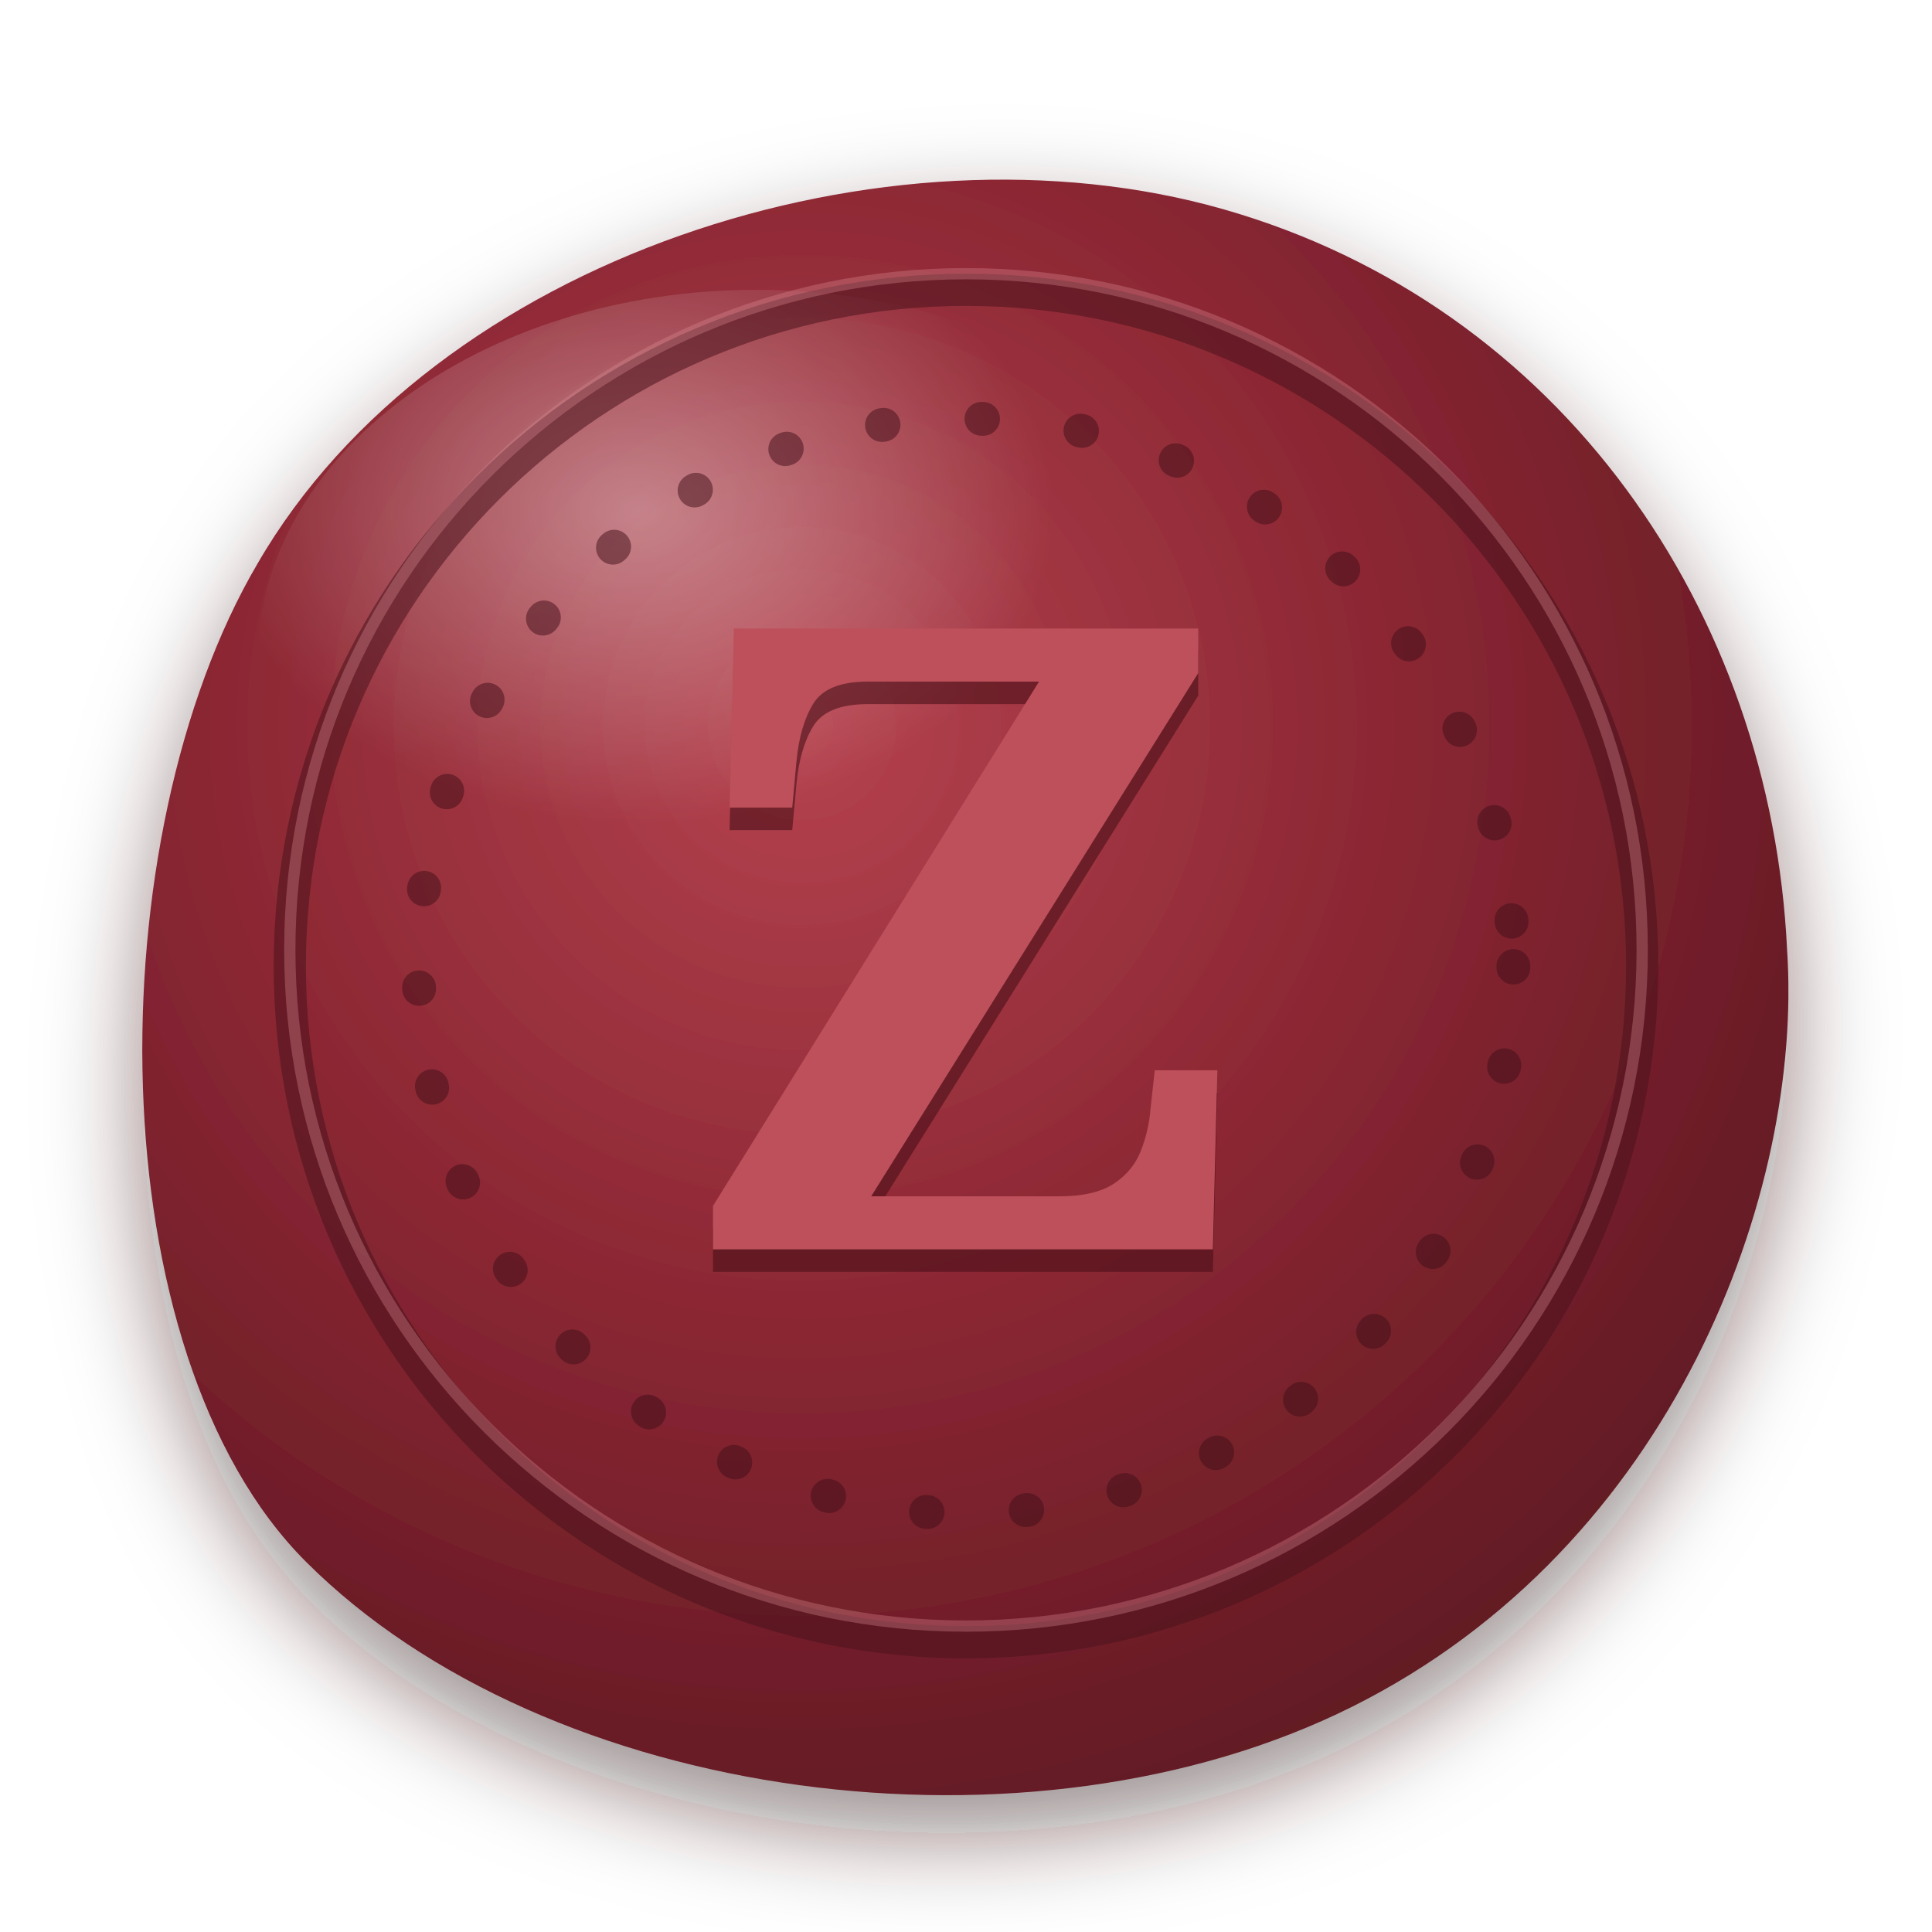
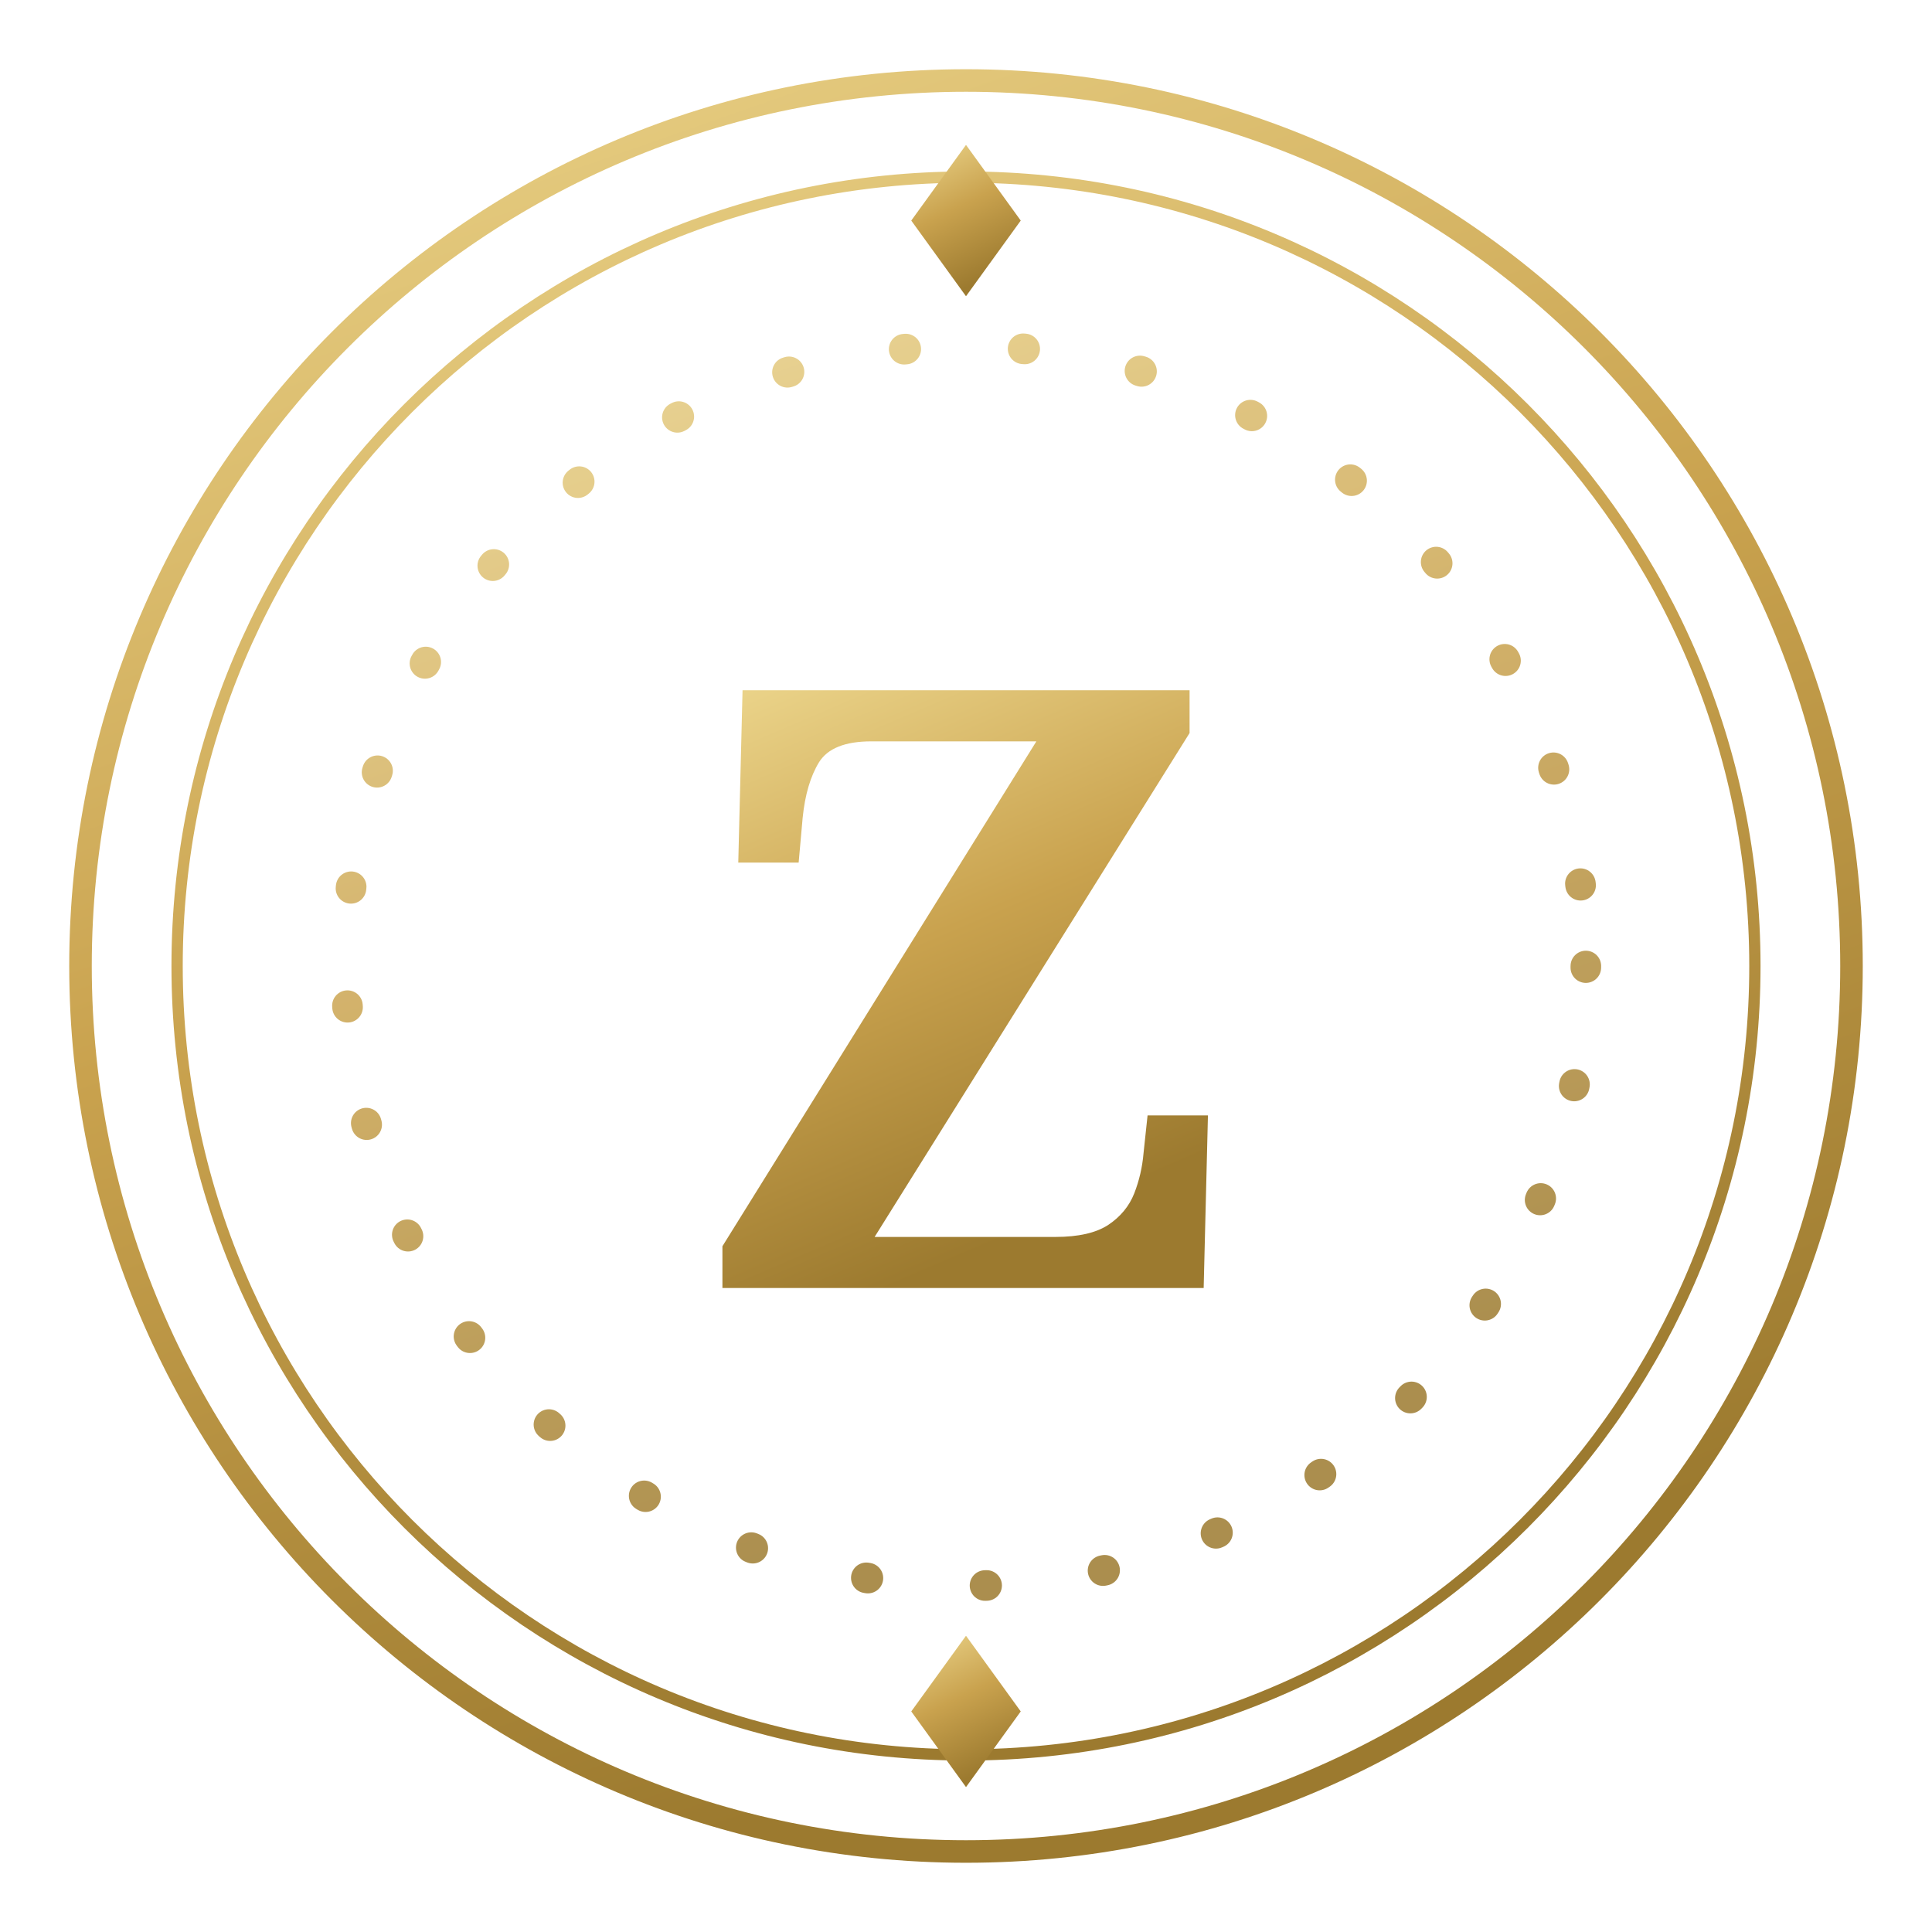
- <svg xmlns="http://www.w3.org/2000/svg" viewBox="0 0 120 120" role="img" aria-label="Zilbershlag wax seal">
+ <svg xmlns="http://www.w3.org/2000/svg" viewBox="0 0 120 120" role="img" aria-label="Zilbershlag monogram">
  <defs>
-     <radialGradient id="wax" cx="40%" cy="34%" r="78%">
-       <stop offset="0%" stop-color="#b5434f" />
-       <stop offset="46%" stop-color="#8b2733" />
-       <stop offset="100%" stop-color="#571620" />
-     </radialGradient>
-     <radialGradient id="sheen" cx="38%" cy="30%" r="42%">
-       <stop offset="0%" stop-color="#ffffff" stop-opacity=".38" />
-       <stop offset="100%" stop-color="#ffffff" stop-opacity="0" />
-     </radialGradient>
-     <filter id="drop" x="-25%" y="-25%" width="150%" height="150%">
-       <feDropShadow dx="0" dy="2.4" stdDeviation="3" flood-color="#320a10" flood-opacity=".5" />
-     </filter>
+     <linearGradient id="zg" x1="0" y1="0" x2="0.35" y2="1">
+       <stop offset="0" stop-color="#eBD48a" />
+       <stop offset="0.5" stop-color="#c9a24e" />
+       <stop offset="1" stop-color="#9c7a2f" />
+     </linearGradient>
  </defs>
-   <path filter="url(#drop)" fill="url(#wax)" d="M111,59     C112,74 104,96 84,106     C64,116 34,112 19,97     C6,84 6,52 16,35     C27,16 55,7 76,13     C97,19 110,38 111,59 Z" />
-   <ellipse cx="47" cy="41" rx="31" ry="23" fill="url(#sheen)" />
-   <circle cx="60" cy="60" r="42" fill="none" stroke="#4a121b" stroke-width="2" opacity=".55" />
-   <circle cx="60" cy="59" r="42" fill="none" stroke="#d98a92" stroke-width=".7" opacity=".35" />
-   <circle cx="60" cy="60" r="34" fill="none" stroke="#3f0e17" stroke-width="2.1" stroke-linecap="round" stroke-dasharray="0.1 6.1" opacity=".5" />
-   <text x="60" y="79" text-anchor="middle" font-family="'Libre Baskerville', Georgia, serif" font-weight="700" font-size="54" fill="#490f18" opacity=".6">Z</text>
-   <text x="60" y="77.6" text-anchor="middle" font-family="'Libre Baskerville', Georgia, serif" font-weight="700" font-size="54" fill="#bd505a">Z</text>
+   <g fill="none" stroke="url(#zg)">
+     <circle cx="60" cy="60" r="55" stroke-width="1.4" />
+     <circle cx="60" cy="60" r="49" stroke-width="0.7" />
+     <circle cx="60" cy="60" r="38.5" stroke-width="1.9" stroke-linecap="round" stroke-dasharray="0.1 7.3" opacity="0.85" />
+   </g>
+   <text x="60" y="80" text-anchor="middle" font-family="'Libre Baskerville', Georgia, serif" font-weight="700" font-size="52" fill="url(#zg)">Z</text>
+   <path d="M60 9 l3.4 4.7 -3.4 4.7 -3.4-4.7 z" fill="url(#zg)" />
+   <path d="M60 101.6 l3.4 4.7 -3.4 4.7 -3.4-4.7 z" fill="url(#zg)" />
</svg>
